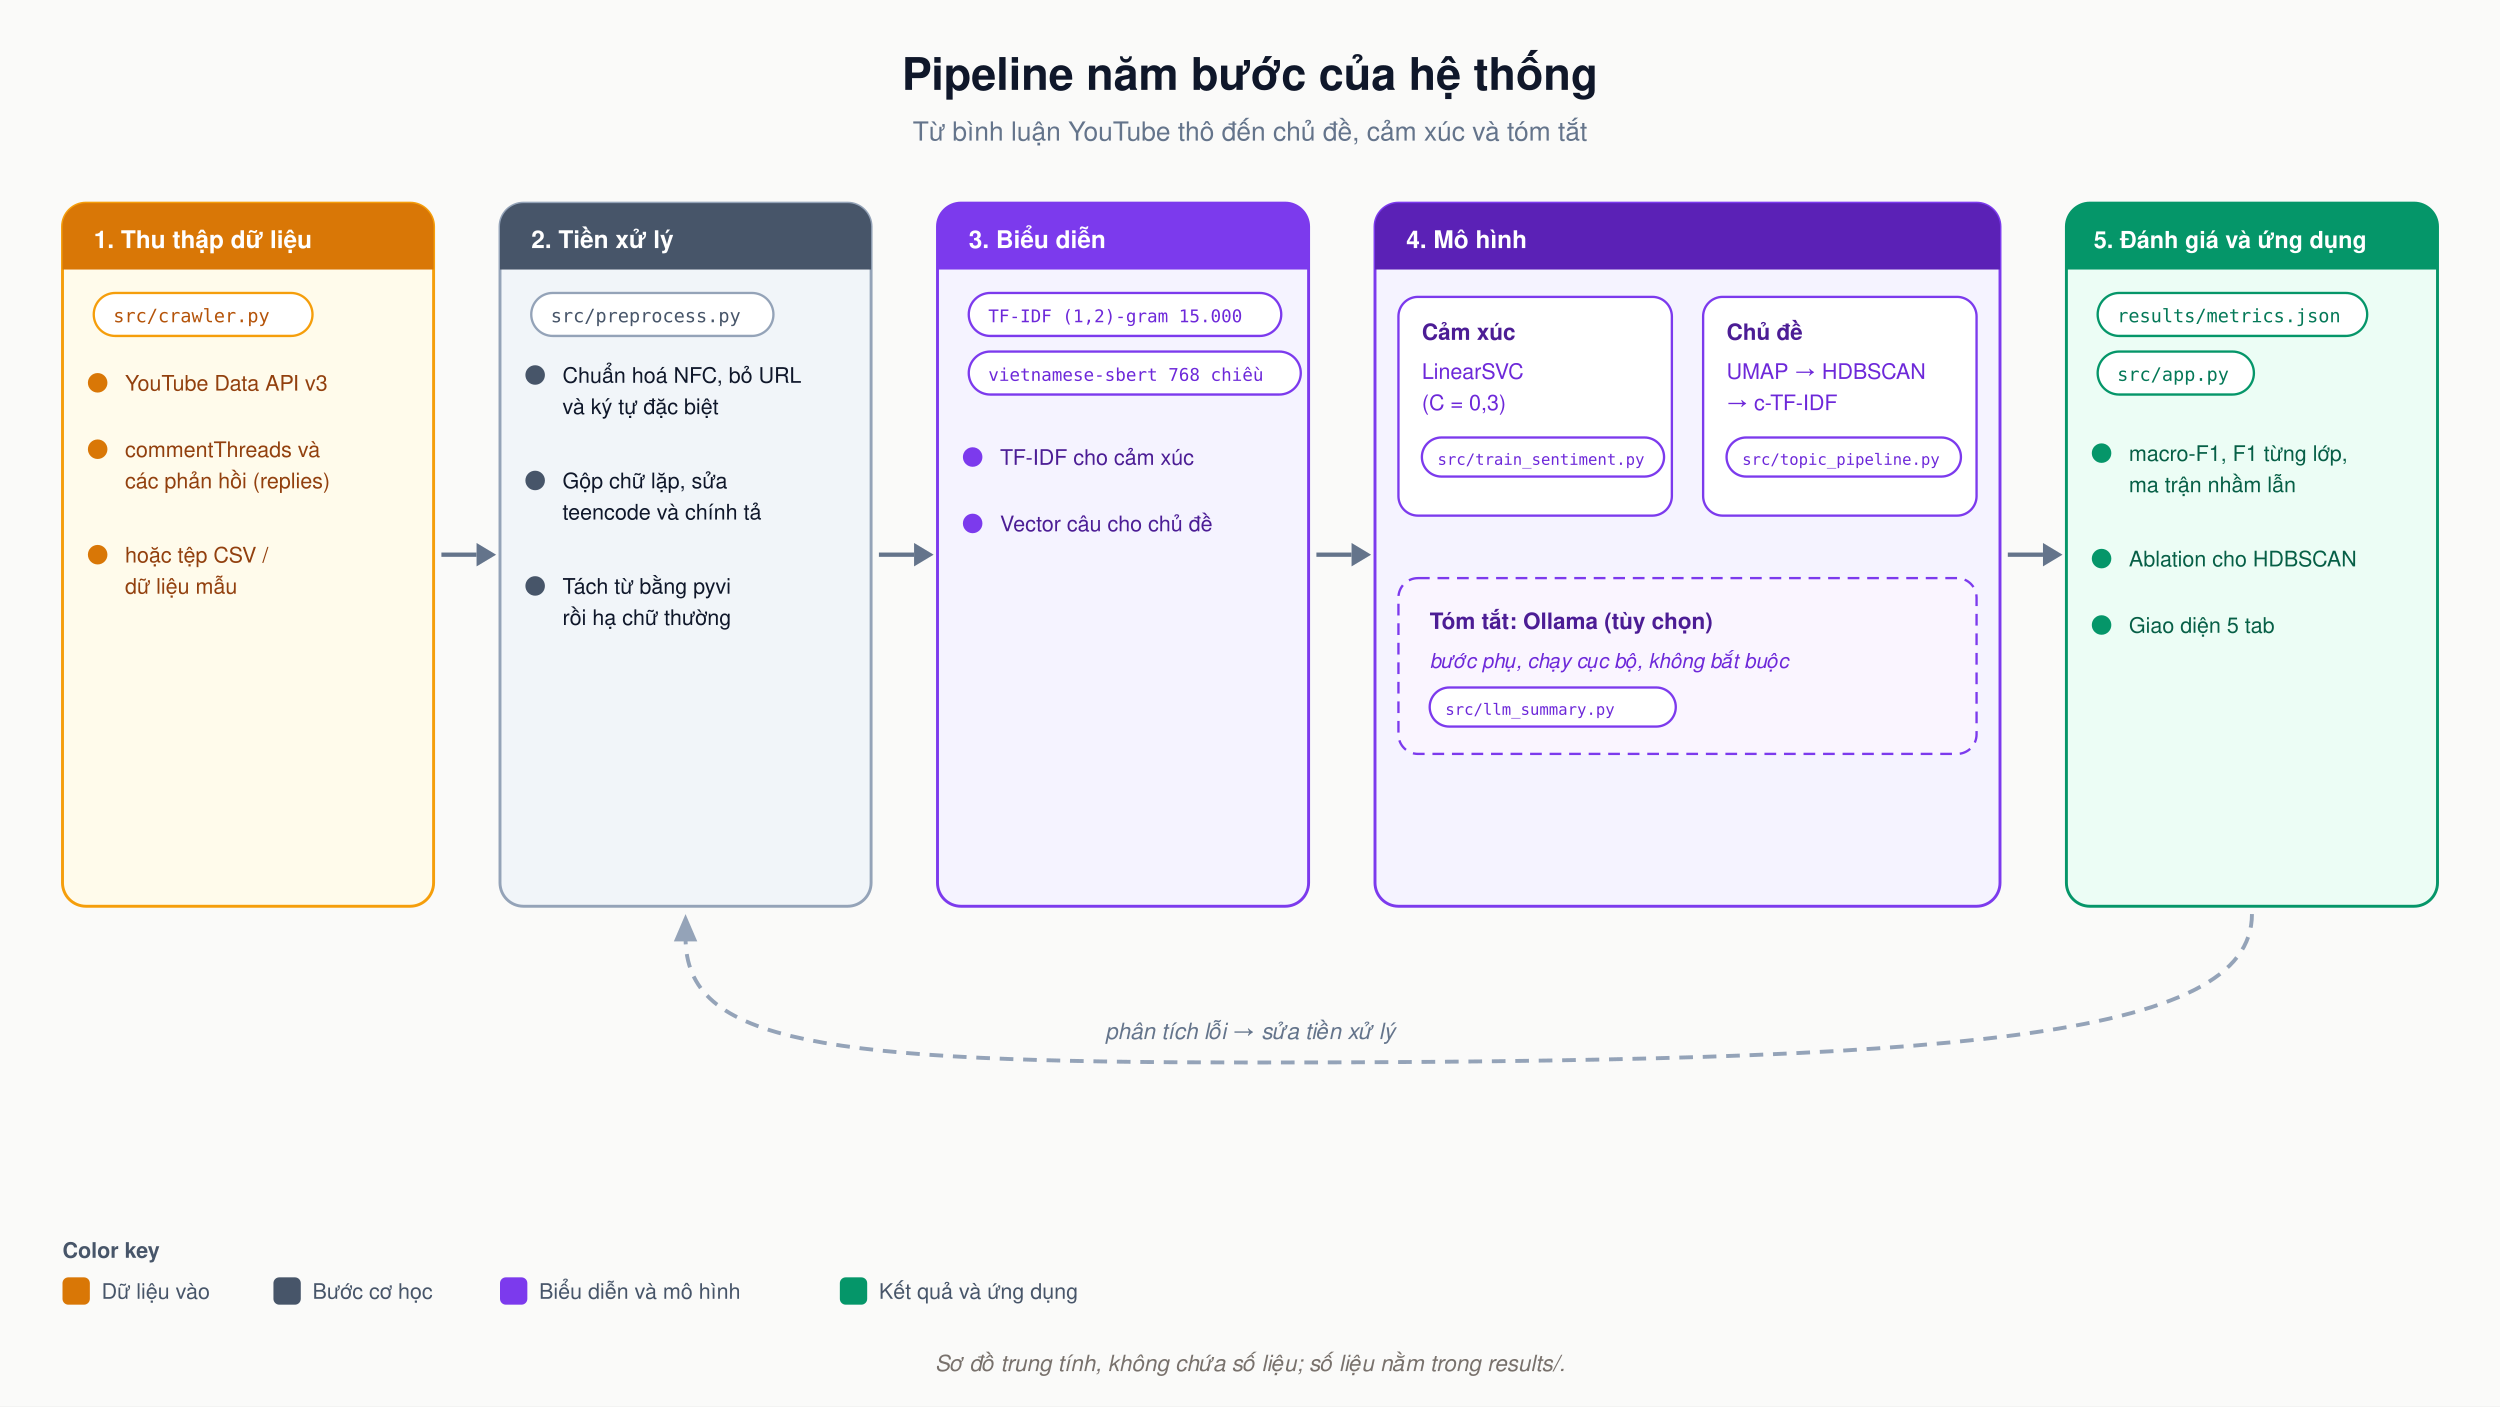
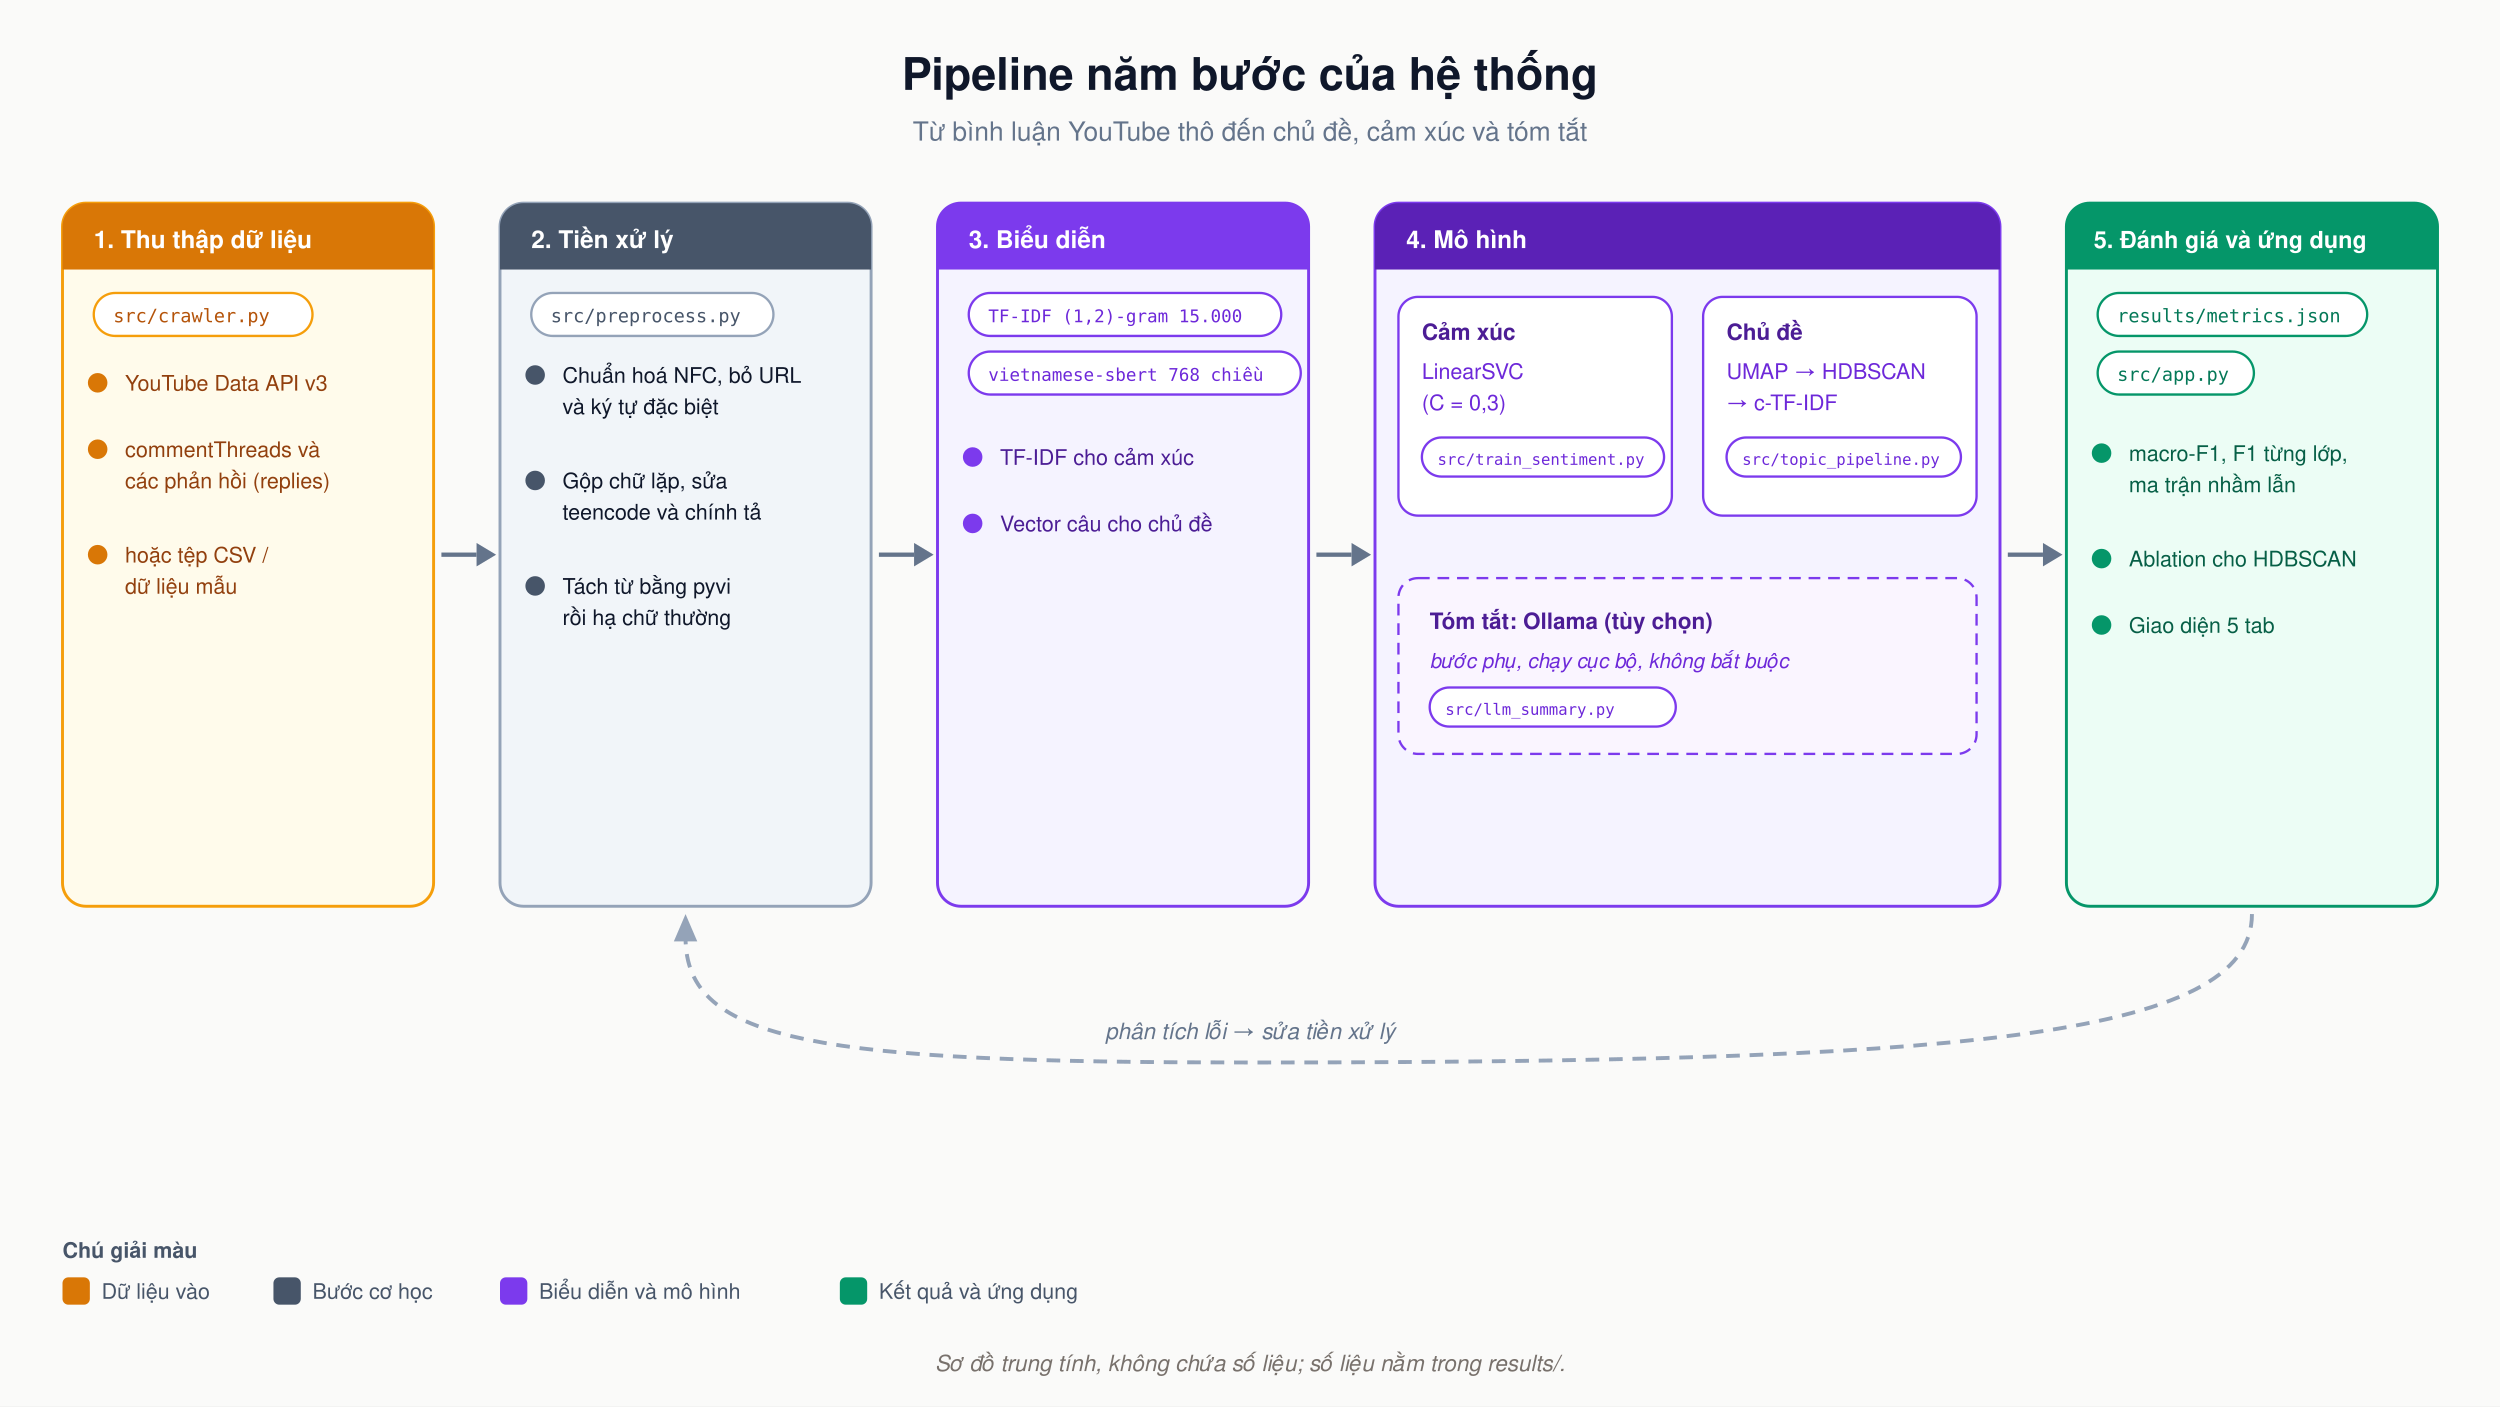
<svg xmlns="http://www.w3.org/2000/svg" viewBox="0 0 1280 720" width="1280" height="720" font-family="Helvetica, Arial, sans-serif">
  <rect x="0" y="0" width="1280" height="720" fill="#FAFAF9" />
  <text x="640" y="46" text-anchor="middle" font-size="23" font-weight="bold" fill="#0F172A">Pipeline năm bước của hệ thống</text>
  <text x="640" y="72" text-anchor="middle" font-size="13.5" fill="#64748B">Từ bình luận YouTube thô đến chủ đề, cảm xúc và tóm tắt</text>
  <rect x="32" y="104" width="190" height="360" rx="12" fill="#FFFBEB" stroke="#F59E0B" stroke-width="1.5" />
  <path d="M32,116 a12,12 0 0 1 12,-12 h166 a12,12 0 0 1 12,12 v22 h-190 z" fill="#D97706" />
  <text x="48" y="127" font-size="12.5" font-weight="bold" fill="#FFFFFF">1. Thu thập dữ liệu</text>
  <rect x="48" y="150" width="112" height="22" rx="11" fill="#FFFFFF" stroke="#F59E0B" stroke-width="1.2" />
  <text x="58" y="165" font-size="9.5" font-family="Menlo, Consolas, monospace" fill="#B45309">src/crawler.py</text>
  <circle cx="50" cy="196" r="5" fill="#D97706" />
  <text x="64" y="200" font-size="11" fill="#92400E">YouTube Data API v3</text>
  <circle cx="50" cy="230" r="5" fill="#D97706" />
  <text x="64" y="234" font-size="11" fill="#92400E">commentThreads và</text>
  <text x="64" y="250" font-size="11" fill="#92400E">các phản hồi (replies)</text>
  <circle cx="50" cy="284" r="5" fill="#D97706" />
  <text x="64" y="288" font-size="11" fill="#92400E">hoặc tệp CSV /</text>
  <text x="64" y="304" font-size="11" fill="#92400E">dữ liệu mẫu</text>
  <rect x="256" y="104" width="190" height="360" rx="12" fill="#F1F5F9" stroke="#94A3B8" stroke-width="1.5" />
  <path d="M256,116 a12,12 0 0 1 12,-12 h166 a12,12 0 0 1 12,12 v22 h-190 z" fill="#475569" />
  <text x="272" y="127" font-size="12.5" font-weight="bold" fill="#FFFFFF">2. Tiền xử lý</text>
  <rect x="272" y="150" width="124" height="22" rx="11" fill="#FFFFFF" stroke="#94A3B8" stroke-width="1.2" />
  <text x="282" y="165" font-size="9.5" font-family="Menlo, Consolas, monospace" fill="#475569">src/preprocess.py</text>
  <circle cx="274" cy="192" r="5" fill="#475569" />
  <text x="288" y="196" font-size="11" fill="#0F172A">Chuẩn hoá NFC, bỏ URL</text>
  <text x="288" y="212" font-size="11" fill="#0F172A">và ký tự đặc biệt</text>
  <circle cx="274" cy="246" r="5" fill="#475569" />
  <text x="288" y="250" font-size="11" fill="#0F172A">Gộp chữ lặp, sửa</text>
  <text x="288" y="266" font-size="11" fill="#0F172A">teencode và chính tả</text>
  <circle cx="274" cy="300" r="5" fill="#475569" />
  <text x="288" y="304" font-size="11" fill="#0F172A">Tách từ bằng pyvi</text>
  <text x="288" y="320" font-size="11" fill="#0F172A">rồi hạ chữ thường</text>
  <rect x="480" y="104" width="190" height="360" rx="12" fill="#F5F3FF" stroke="#7C3AED" stroke-width="1.5" />
  <path d="M480,116 a12,12 0 0 1 12,-12 h166 a12,12 0 0 1 12,12 v22 h-190 z" fill="#7C3AED" />
  <text x="496" y="127" font-size="12.5" font-weight="bold" fill="#FFFFFF">3. Biểu diễn</text>
  <rect x="496" y="150" width="160" height="22" rx="11" fill="#FFFFFF" stroke="#7C3AED" stroke-width="1.2" />
  <text x="506" y="165" font-size="9" font-family="Menlo, Consolas, monospace" fill="#6D28D9">TF-IDF (1,2)-gram 15.000</text>
  <rect x="496" y="180" width="170" height="22" rx="11" fill="#FFFFFF" stroke="#7C3AED" stroke-width="1.2" />
  <text x="506" y="195" font-size="9" font-family="Menlo, Consolas, monospace" fill="#6D28D9">vietnamese-sbert 768 chiều</text>
  <circle cx="498" cy="234" r="5" fill="#7C3AED" />
  <text x="512" y="238" font-size="11" fill="#4C1D95">TF-IDF cho cảm xúc</text>
  <circle cx="498" cy="268" r="5" fill="#7C3AED" />
  <text x="512" y="272" font-size="11" fill="#4C1D95">Vector câu cho chủ đề</text>
  <rect x="704" y="104" width="320" height="360" rx="12" fill="#F5F3FF" stroke="#7C3AED" stroke-width="1.5" />
  <path d="M704,116 a12,12 0 0 1 12,-12 h296 a12,12 0 0 1 12,12 v22 h-320 z" fill="#5B21B6" />
  <text x="720" y="127" font-size="12.5" font-weight="bold" fill="#FFFFFF">4. Mô hình</text>
  <rect x="716" y="152" width="140" height="112" rx="10" fill="#FFFFFF" stroke="#7C3AED" stroke-width="1.2" />
  <text x="728" y="174" font-size="11.5" font-weight="bold" fill="#4C1D95">Cảm xúc</text>
  <text x="728" y="194" font-size="11" fill="#6D28D9">LinearSVC</text>
  <text x="728" y="210" font-size="11" fill="#6D28D9">(C = 0,3)</text>
  <rect x="728" y="224" width="124" height="20" rx="10" fill="#FFFFFF" stroke="#7C3AED" stroke-width="1.2" />
  <text x="736" y="238" font-size="8" font-family="Menlo, Consolas, monospace" fill="#6D28D9">src/train_sentiment.py</text>
  <rect x="872" y="152" width="140" height="112" rx="10" fill="#FFFFFF" stroke="#7C3AED" stroke-width="1.2" />
  <text x="884" y="174" font-size="11.5" font-weight="bold" fill="#4C1D95">Chủ đề</text>
  <text x="884" y="194" font-size="11" fill="#6D28D9">UMAP → HDBSCAN</text>
  <text x="884" y="210" font-size="11" fill="#6D28D9">→ c-TF-IDF</text>
  <rect x="884" y="224" width="120" height="20" rx="10" fill="#FFFFFF" stroke="#7C3AED" stroke-width="1.2" />
  <text x="892" y="238" font-size="8" font-family="Menlo, Consolas, monospace" fill="#6D28D9">src/topic_pipeline.py</text>
  <rect x="716" y="296" width="296" height="90" rx="10" fill="#FAF5FF" stroke="#7C3AED" stroke-width="1.2" stroke-dasharray="6,4" />
  <text x="732" y="322" font-size="11.5" font-weight="bold" fill="#4C1D95">Tóm tắt: Ollama (tùy chọn)</text>
  <text x="732" y="342" font-size="10.5" font-style="italic" fill="#6D28D9">bước phụ, chạy cục bộ, không bắt buộc</text>
  <rect x="732" y="352" width="126" height="20" rx="10" fill="#FFFFFF" stroke="#7C3AED" stroke-width="1.2" />
  <text x="740" y="366" font-size="8" font-family="Menlo, Consolas, monospace" fill="#6D28D9">src/llm_summary.py</text>
  <rect x="1058" y="104" width="190" height="360" rx="12" fill="#ECFDF5" stroke="#059669" stroke-width="1.5" />
  <path d="M1058,116 a12,12 0 0 1 12,-12 h166 a12,12 0 0 1 12,12 v22 h-190 z" fill="#059669" />
  <text x="1072" y="127" font-size="12" font-weight="bold" fill="#FFFFFF">5. Đánh giá và ứng dụng</text>
  <rect x="1074" y="150" width="138" height="22" rx="11" fill="#FFFFFF" stroke="#059669" stroke-width="1.2" />
  <text x="1084" y="165" font-size="9.5" font-family="Menlo, Consolas, monospace" fill="#047857">results/metrics.json</text>
  <rect x="1074" y="180" width="80" height="22" rx="11" fill="#FFFFFF" stroke="#059669" stroke-width="1.2" />
  <text x="1084" y="195" font-size="9.5" font-family="Menlo, Consolas, monospace" fill="#047857">src/app.py</text>
  <circle cx="1076" cy="232" r="5" fill="#059669" />
  <text x="1090" y="236" font-size="11" fill="#065F46">macro-F1, F1 từng lớp,</text>
  <text x="1090" y="252" font-size="11" fill="#065F46">ma trận nhầm lẫn</text>
  <circle cx="1076" cy="286" r="5" fill="#059669" />
  <text x="1090" y="290" font-size="11" fill="#065F46">Ablation cho HDBSCAN</text>
  <circle cx="1076" cy="320" r="5" fill="#059669" />
  <text x="1090" y="324" font-size="11" fill="#065F46">Giao diện 5 tab</text>
  <line x1="226" y1="284" x2="244" y2="284" stroke="#64748B" stroke-width="2.2" />
  <polygon points="244,278 254,284 244,290" fill="#64748B" />
  <line x1="450" y1="284" x2="468" y2="284" stroke="#64748B" stroke-width="2.2" />
  <polygon points="468,278 478,284 468,290" fill="#64748B" />
  <line x1="674" y1="284" x2="692" y2="284" stroke="#64748B" stroke-width="2.2" />
  <polygon points="692,278 702,284 692,290" fill="#64748B" />
  <line x1="1028" y1="284" x2="1046" y2="284" stroke="#64748B" stroke-width="2.2" />
  <polygon points="1046,278 1056,284 1046,290" fill="#64748B" />
  <path d="M1153,468 C1153,532 1000,544 640,544 C420,544 351,534 351,480" fill="none" stroke="#94A3B8" stroke-width="2" stroke-dasharray="7,5" />
  <polygon points="345,482 357,482 351,468" fill="#94A3B8" />
  <text x="640" y="532" text-anchor="middle" font-size="11.5" font-style="italic" fill="#64748B">phân tích lỗi → sửa tiền xử lý</text>
-   <text x="32" y="644" font-size="11" font-weight="bold" fill="#475569">Color key</text>
+   <text x="32" y="644" font-size="11" font-weight="bold" fill="#475569">Chú giải màu</text>
  <rect x="32" y="654" width="14" height="14" rx="3" fill="#D97706" />
  <text x="52" y="665" font-size="11" fill="#475569">Dữ liệu vào</text>
  <rect x="140" y="654" width="14" height="14" rx="3" fill="#475569" />
  <text x="160" y="665" font-size="11" fill="#475569">Bước cơ học</text>
  <rect x="256" y="654" width="14" height="14" rx="3" fill="#7C3AED" />
  <text x="276" y="665" font-size="11" fill="#475569">Biểu diễn và mô hình</text>
  <rect x="430" y="654" width="14" height="14" rx="3" fill="#059669" />
  <text x="450" y="665" font-size="11" fill="#475569">Kết quả và ứng dụng</text>
  <text x="640" y="702" text-anchor="middle" font-size="11.5" font-style="italic" fill="#78716C">Sơ đồ trung tính, không chứa số liệu; số liệu nằm trong results/.</text>
</svg>
